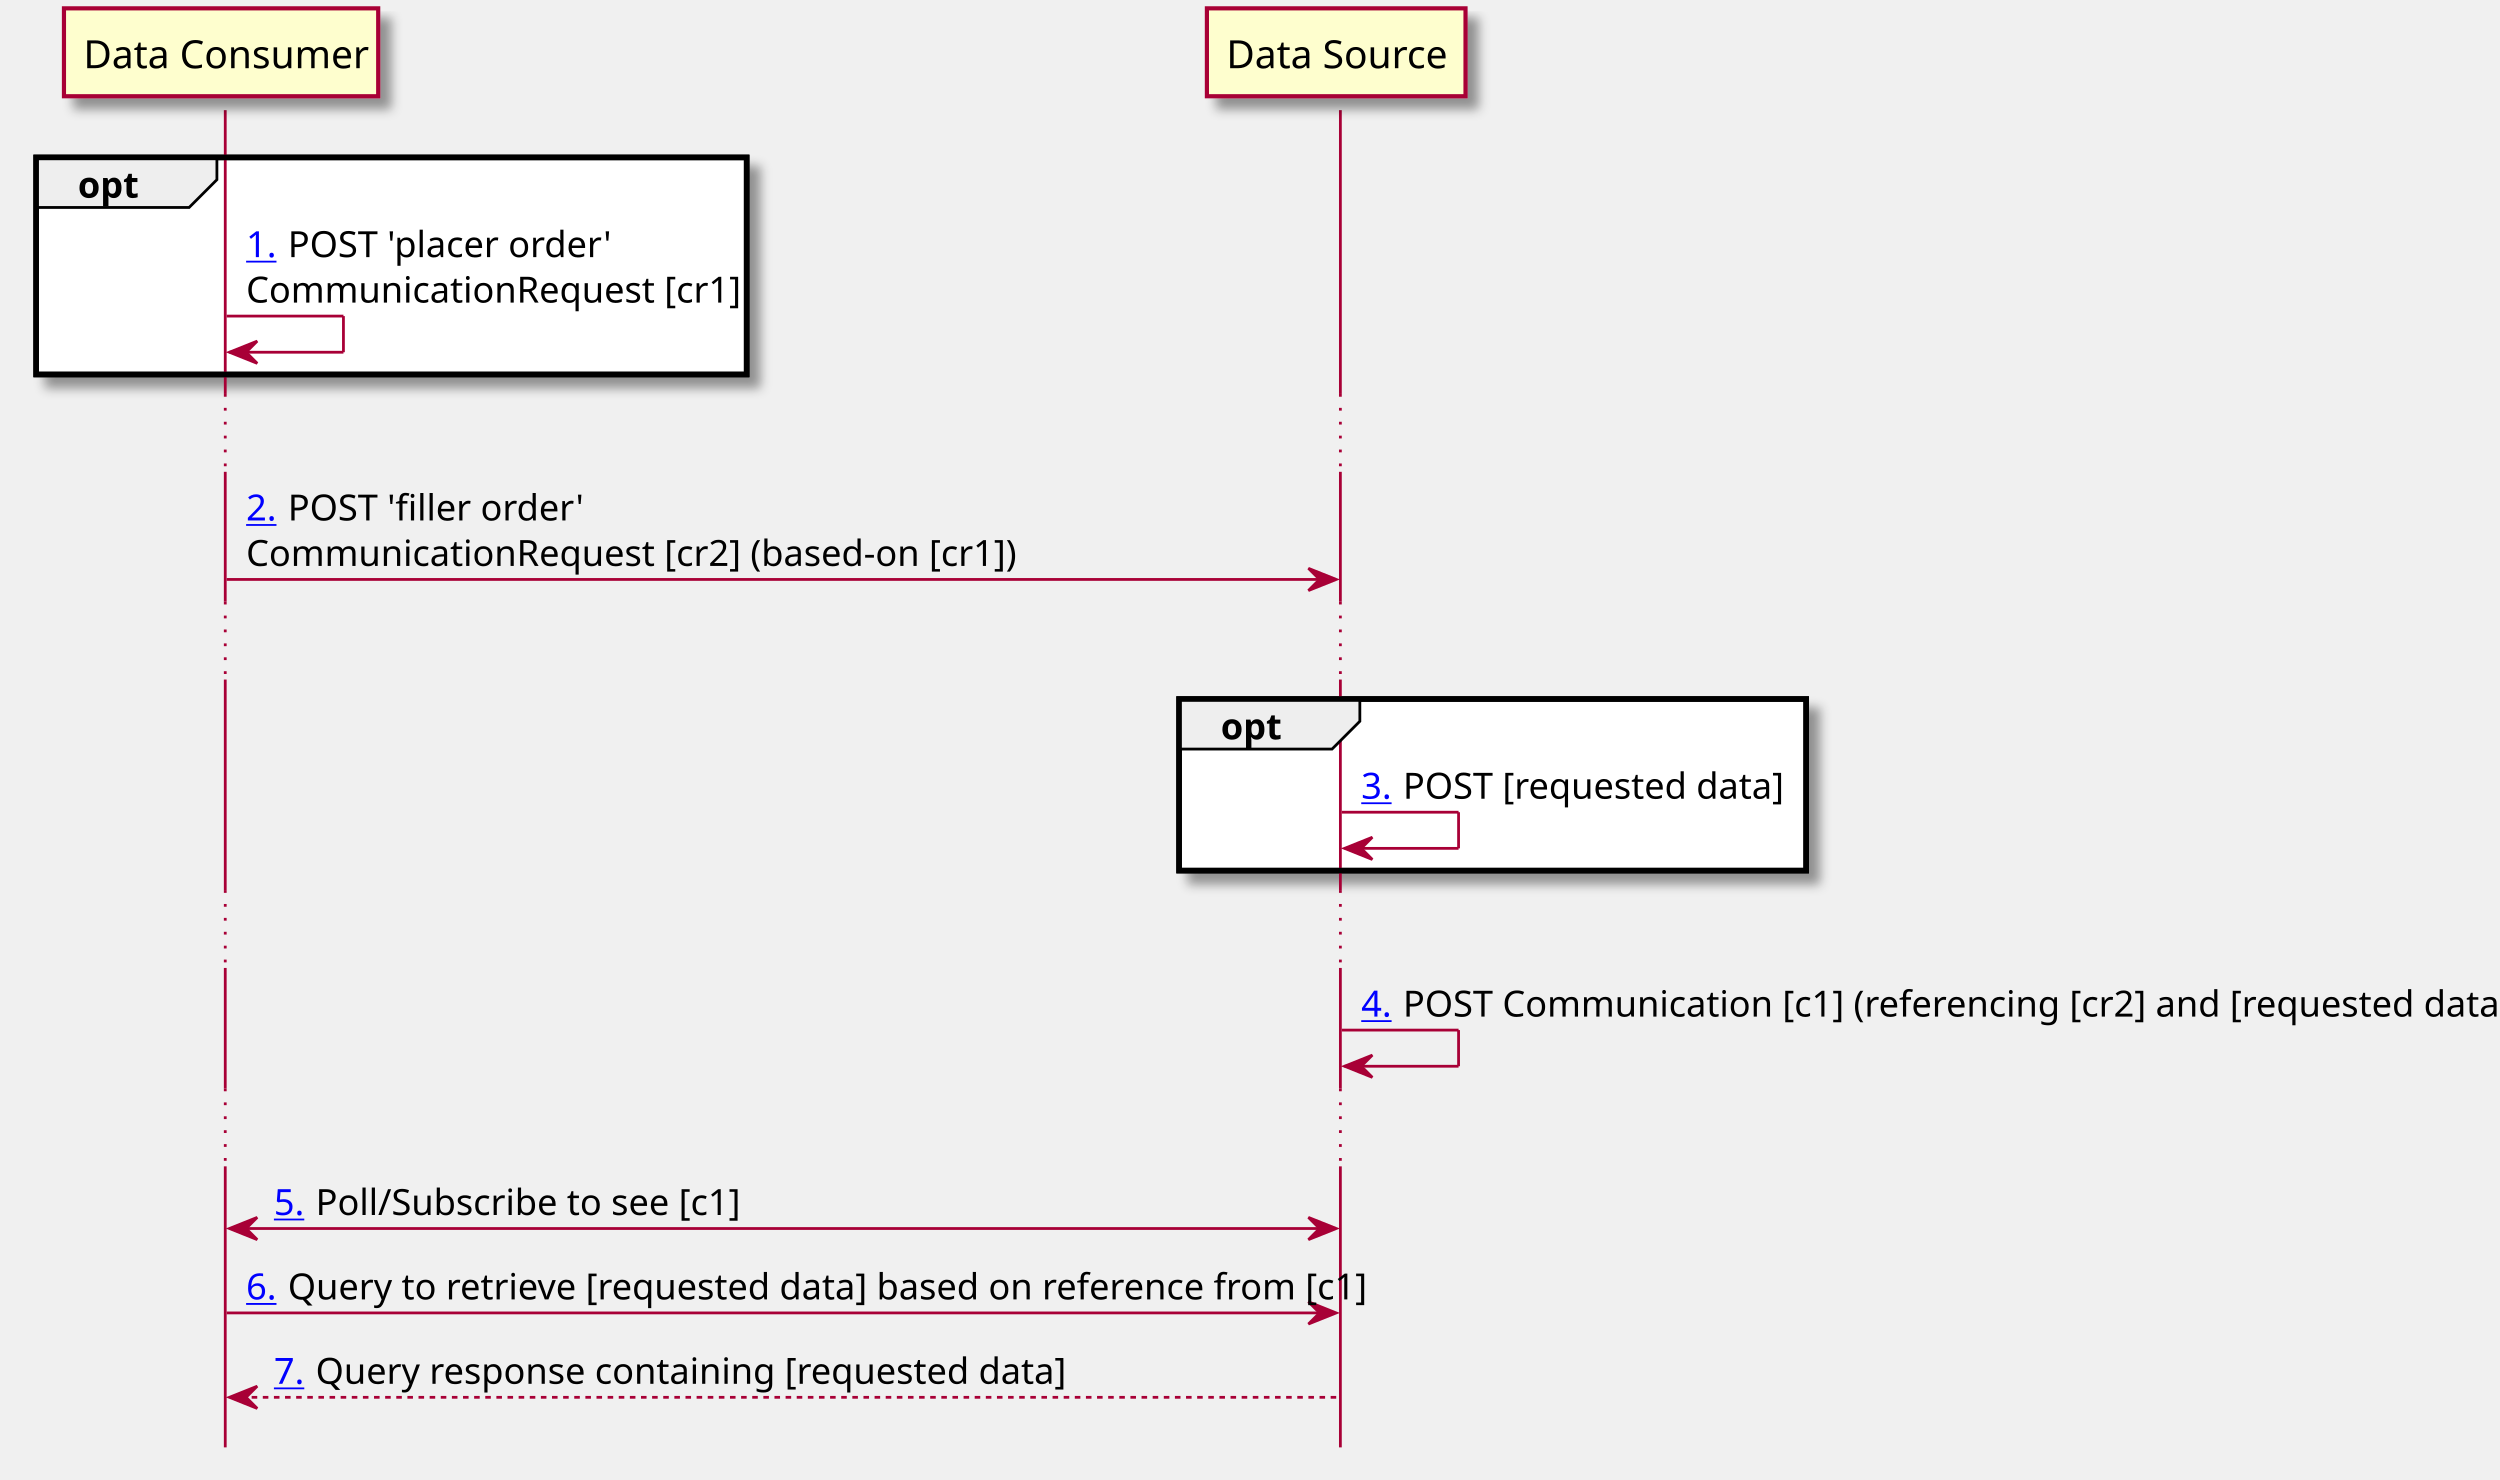
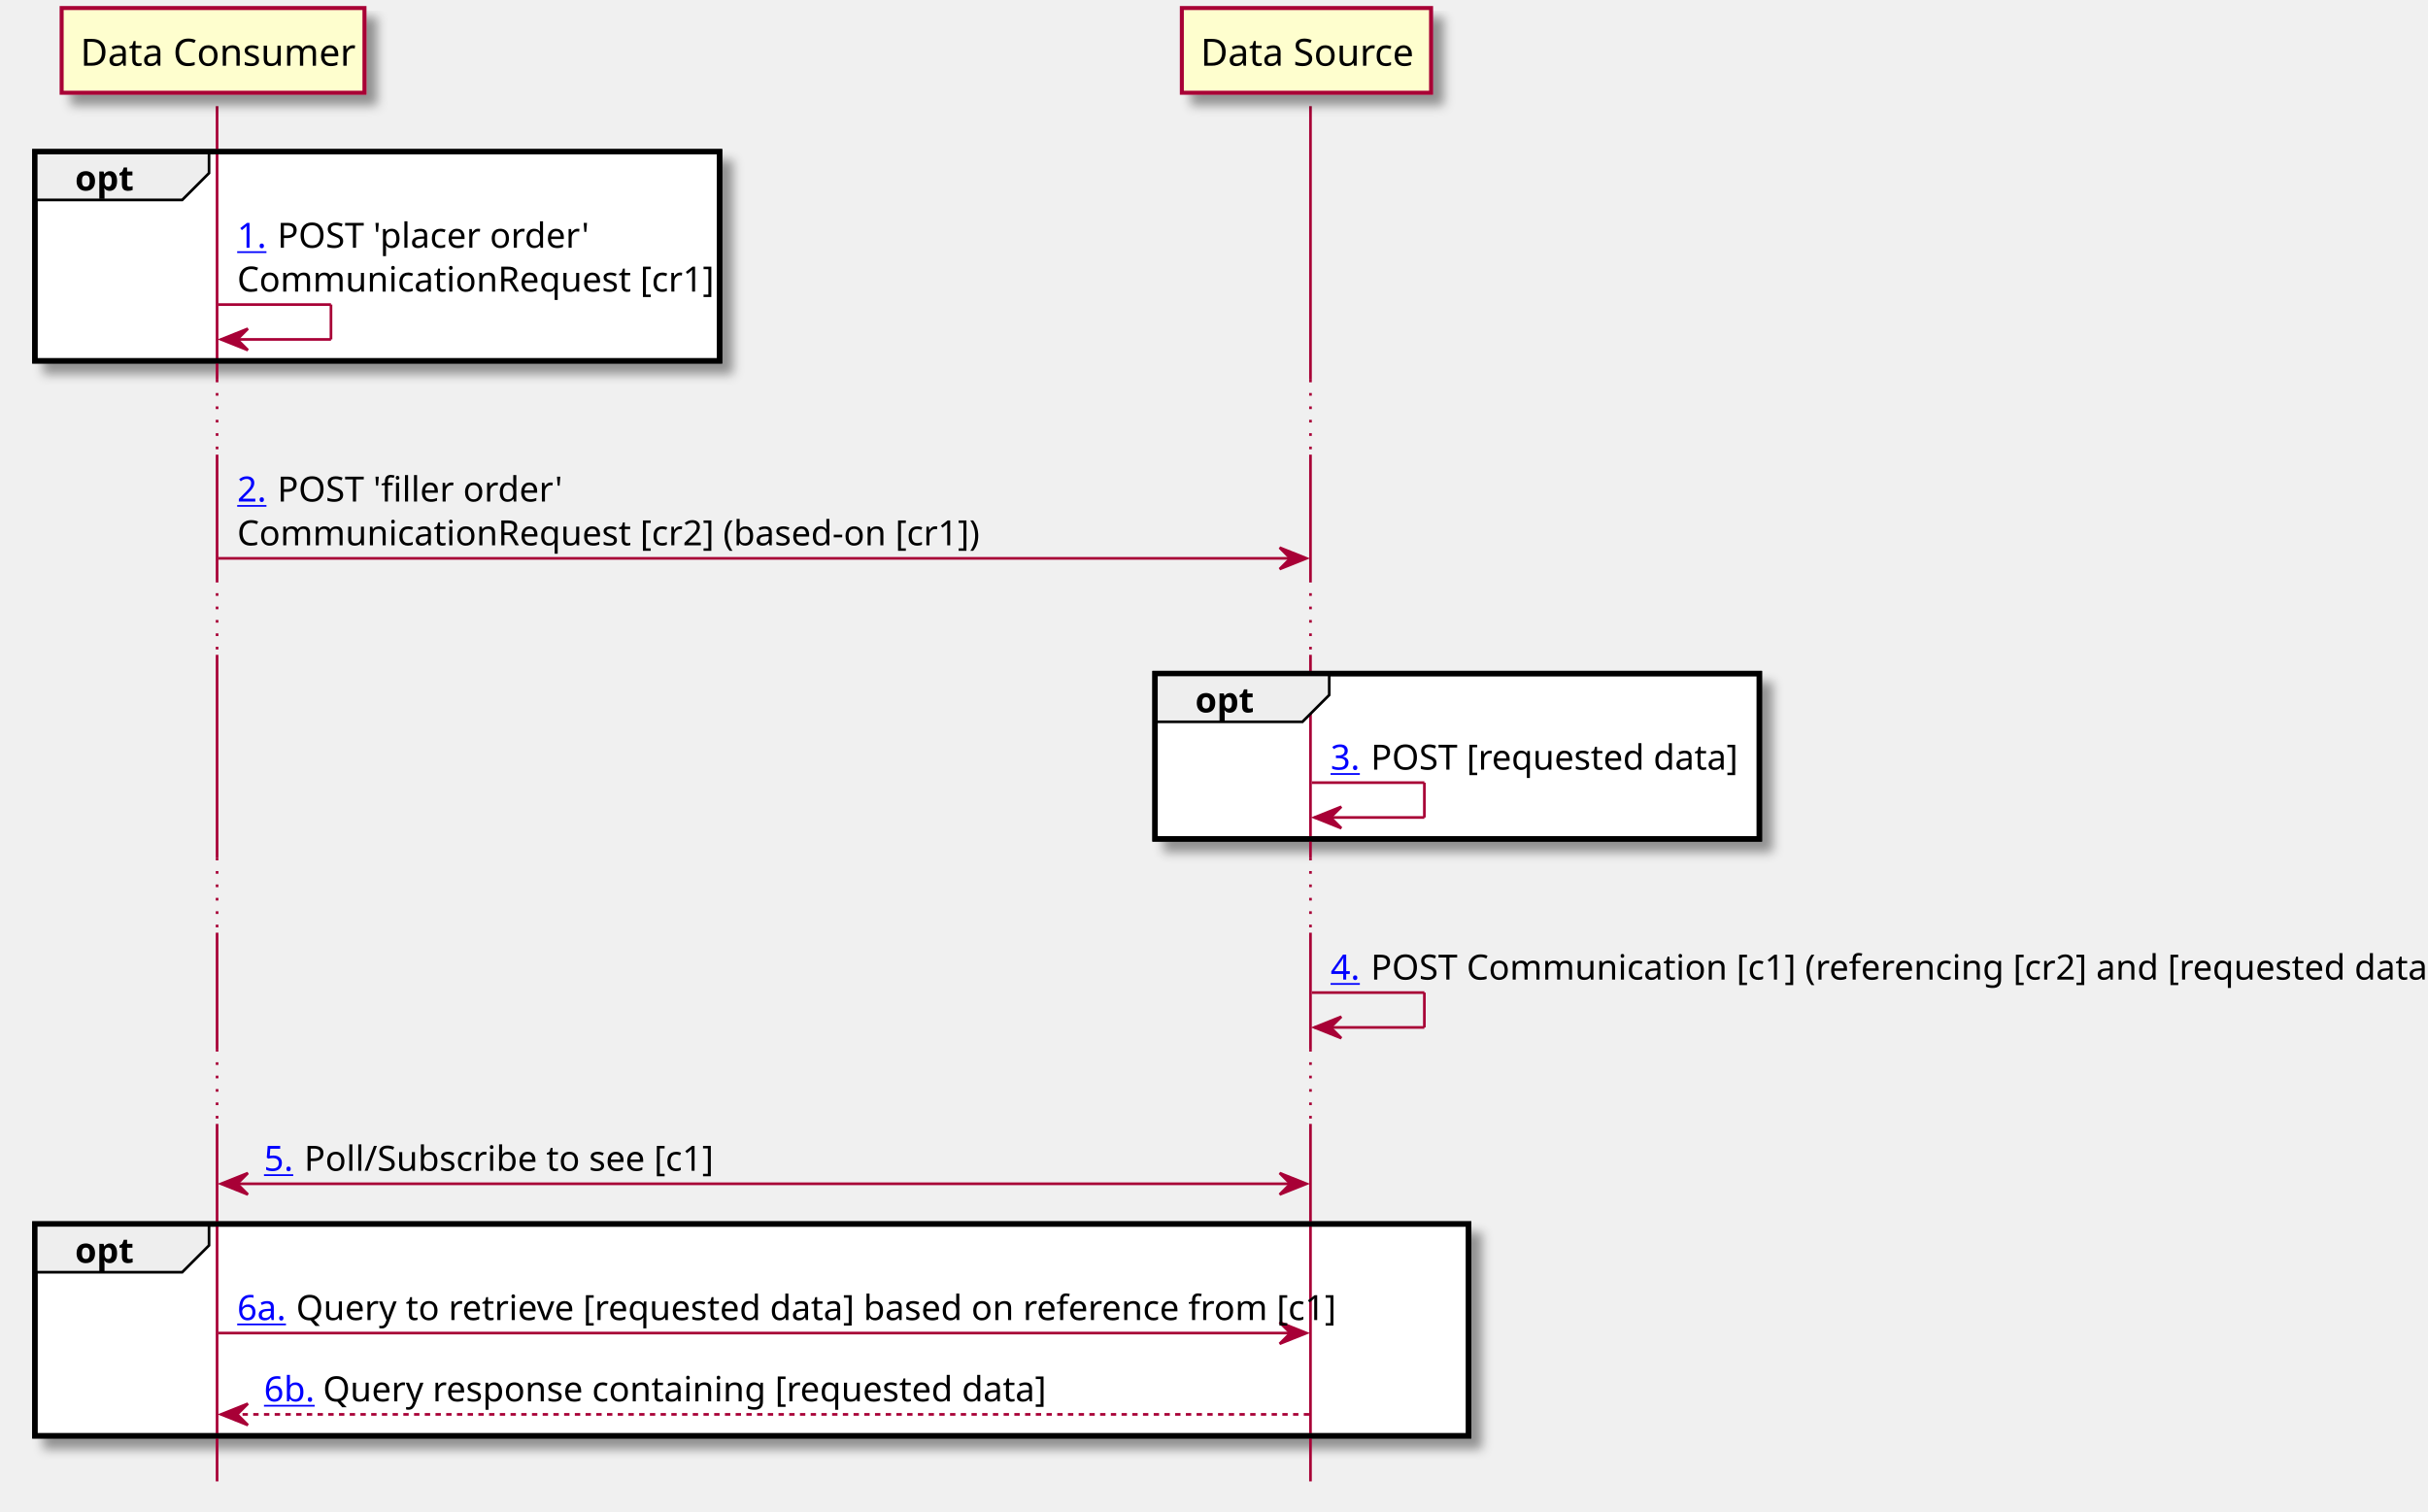
- <svg xmlns="http://www.w3.org/2000/svg" xmlns:xlink="http://www.w3.org/1999/xlink" contentScriptType="application/ecmascript" contentStyleType="text/css" height="532px" preserveAspectRatio="none" style="width:899px;height:532px;" version="1.1" viewBox="0 0 899 532" width="899px" zoomAndPan="magnify">
+ <svg xmlns="http://www.w3.org/2000/svg" xmlns:xlink="http://www.w3.org/1999/xlink" contentScriptType="application/ecmascript" contentStyleType="text/css" height="564px" preserveAspectRatio="none" style="width:906px;height:564px;" version="1.1" viewBox="0 0 906 564" width="906px" zoomAndPan="magnify">
  <defs>
-     <filter height="300%" id="f1t8inld3i8vs6" width="300%" x="-1" y="-1">
+     <filter height="300%" id="f17jj6bq35prrn" width="300%" x="-1" y="-1">
      <feGaussianBlur result="blurOut" stdDeviation="2.0" />
      <feColorMatrix in="blurOut" result="blurOut2" type="matrix" values="0 0 0 0 0 0 0 0 0 0 0 0 0 0 0 0 0 0 .4 0" />
      <feOffset dx="4.0" dy="4.0" in="blurOut2" result="blurOut3" />
      <feBlend in="SourceGraphic" in2="blurOut3" mode="normal" />
    </filter>
  </defs>
  <g>
-     <rect fill="#FFFFFF" filter="url(#f1t8inld3i8vs6)" height="78.055" style="stroke: #000000; stroke-width: 2.0;" width="255.5" x="13" y="56.609" />
-     <rect fill="#FFFFFF" filter="url(#f1t8inld3i8vs6)" height="61.703" style="stroke: #000000; stroke-width: 2.0;" width="225.5" x="424" y="251.367" />
+     <rect fill="#FFFFFF" filter="url(#f17jj6bq35prrn)" height="78.055" style="stroke: #000000; stroke-width: 2.0;" width="255.5" x="13" y="56.609" />
+     <rect fill="#FFFFFF" filter="url(#f17jj6bq35prrn)" height="61.703" style="stroke: #000000; stroke-width: 2.0;" width="225.5" x="431" y="251.367" />
+     <rect fill="#FFFFFF" filter="url(#f17jj6bq35prrn)" height="79.055" style="stroke: #000000; stroke-width: 2.0;" width="535" x="13" y="456.773" />
    <line style="stroke: #A80036; stroke-width: 1.0;" x1="81" x2="81" y1="39.609" y2="141.664" />
    <line style="stroke: #A80036; stroke-width: 1.0; stroke-dasharray: 1.0,4.0;" x1="81" x2="81" y1="141.664" y2="169.664" />
    <line style="stroke: #A80036; stroke-width: 1.0;" x1="81" x2="81" y1="169.664" y2="216.367" />
    <line style="stroke: #A80036; stroke-width: 1.0; stroke-dasharray: 1.0,4.0;" x1="81" x2="81" y1="216.367" y2="244.367" />
    <line style="stroke: #A80036; stroke-width: 1.0;" x1="81" x2="81" y1="244.367" y2="320.07" />
    <line style="stroke: #A80036; stroke-width: 1.0; stroke-dasharray: 1.0,4.0;" x1="81" x2="81" y1="320.07" y2="348.07" />
    <line style="stroke: #A80036; stroke-width: 1.0;" x1="81" x2="81" y1="348.07" y2="391.422" />
    <line style="stroke: #A80036; stroke-width: 1.0; stroke-dasharray: 1.0,4.0;" x1="81" x2="81" y1="391.422" y2="419.422" />
-     <line style="stroke: #A80036; stroke-width: 1.0;" x1="81" x2="81" y1="419.422" y2="520.477" />
-     <line style="stroke: #A80036; stroke-width: 1.0;" x1="482" x2="482" y1="39.609" y2="141.664" />
-     <line style="stroke: #A80036; stroke-width: 1.0; stroke-dasharray: 1.0,4.0;" x1="482" x2="482" y1="141.664" y2="169.664" />
-     <line style="stroke: #A80036; stroke-width: 1.0;" x1="482" x2="482" y1="169.664" y2="216.367" />
-     <line style="stroke: #A80036; stroke-width: 1.0; stroke-dasharray: 1.0,4.0;" x1="482" x2="482" y1="216.367" y2="244.367" />
-     <line style="stroke: #A80036; stroke-width: 1.0;" x1="482" x2="482" y1="244.367" y2="320.07" />
-     <line style="stroke: #A80036; stroke-width: 1.0; stroke-dasharray: 1.0,4.0;" x1="482" x2="482" y1="320.07" y2="348.07" />
-     <line style="stroke: #A80036; stroke-width: 1.0;" x1="482" x2="482" y1="348.07" y2="391.422" />
-     <line style="stroke: #A80036; stroke-width: 1.0; stroke-dasharray: 1.0,4.0;" x1="482" x2="482" y1="391.422" y2="419.422" />
-     <line style="stroke: #A80036; stroke-width: 1.0;" x1="482" x2="482" y1="419.422" y2="520.477" />
-     <rect fill="#FEFECE" filter="url(#f1t8inld3i8vs6)" height="31.609" style="stroke: #A80036; stroke-width: 1.5;" width="113" x="23" y="3" />
+     <line style="stroke: #A80036; stroke-width: 1.0;" x1="81" x2="81" y1="419.422" y2="552.828" />
+     <line style="stroke: #A80036; stroke-width: 1.0;" x1="489" x2="489" y1="39.609" y2="141.664" />
+     <line style="stroke: #A80036; stroke-width: 1.0; stroke-dasharray: 1.0,4.0;" x1="489" x2="489" y1="141.664" y2="169.664" />
+     <line style="stroke: #A80036; stroke-width: 1.0;" x1="489" x2="489" y1="169.664" y2="216.367" />
+     <line style="stroke: #A80036; stroke-width: 1.0; stroke-dasharray: 1.0,4.0;" x1="489" x2="489" y1="216.367" y2="244.367" />
+     <line style="stroke: #A80036; stroke-width: 1.0;" x1="489" x2="489" y1="244.367" y2="320.07" />
+     <line style="stroke: #A80036; stroke-width: 1.0; stroke-dasharray: 1.0,4.0;" x1="489" x2="489" y1="320.07" y2="348.07" />
+     <line style="stroke: #A80036; stroke-width: 1.0;" x1="489" x2="489" y1="348.07" y2="391.422" />
+     <line style="stroke: #A80036; stroke-width: 1.0; stroke-dasharray: 1.0,4.0;" x1="489" x2="489" y1="391.422" y2="419.422" />
+     <line style="stroke: #A80036; stroke-width: 1.0;" x1="489" x2="489" y1="419.422" y2="552.828" />
+     <rect fill="#FEFECE" filter="url(#f17jj6bq35prrn)" height="31.609" style="stroke: #A80036; stroke-width: 1.5;" width="113" x="23" y="3" />
    <text fill="#000000" font-family="sans-serif" font-size="14" lengthAdjust="spacingAndGlyphs" textLength="99" x="30" y="24.533">Data Consumer</text>
-     <rect fill="#FEFECE" filter="url(#f1t8inld3i8vs6)" height="31.609" style="stroke: #A80036; stroke-width: 1.5;" width="93" x="434" y="3" />
-     <text fill="#000000" font-family="sans-serif" font-size="14" lengthAdjust="spacingAndGlyphs" textLength="79" x="441" y="24.533">Data Source</text>
+     <rect fill="#FEFECE" filter="url(#f17jj6bq35prrn)" height="31.609" style="stroke: #A80036; stroke-width: 1.5;" width="93" x="441" y="3" />
+     <text fill="#000000" font-family="sans-serif" font-size="14" lengthAdjust="spacingAndGlyphs" textLength="79" x="448" y="24.533">Data Source</text>
    <path d="M13,56.609 L78,56.609 L78,64.609 L68,74.609 L13,74.609 L13,56.609 " fill="#EEEEEE" style="stroke: #000000; stroke-width: 1.0;" />
    <rect fill="none" height="78.055" style="stroke: #000000; stroke-width: 2.0;" width="255.5" x="13" y="56.609" />
    <text fill="#000000" font-family="sans-serif" font-size="13" font-weight="bold" lengthAdjust="spacingAndGlyphs" textLength="20" x="28" y="71.105">opt</text>
    <line style="stroke: #A80036; stroke-width: 1.0;" x1="81.5" x2="123.5" y1="113.664" y2="113.664" />
    <line style="stroke: #A80036; stroke-width: 1.0;" x1="123.5" x2="123.5" y1="113.664" y2="126.664" />
    <line style="stroke: #A80036; stroke-width: 1.0;" x1="82.5" x2="123.5" y1="126.664" y2="126.664" />
    <polygon fill="#A80036" points="92.5,122.664,82.5,126.664,92.5,130.664,88.5,126.664" style="stroke: #A80036; stroke-width: 1.0;" />
    <a href="#cr-post-c1" target="_top" title="#cr-post-c1" xlink:actuate="onRequest" xlink:href="#cr-post-c1" xlink:show="new" xlink:title="#cr-post-c1" xlink:type="simple">
      <text fill="#0000FF" font-family="sans-serif" font-size="13" lengthAdjust="spacingAndGlyphs" text-decoration="underline" textLength="11" x="88.5" y="92.456">1.</text>
    </a>
    <text fill="#000000" font-family="sans-serif" font-size="13" lengthAdjust="spacingAndGlyphs" textLength="111" x="103.5" y="92.456">POST 'placer order'</text>
    <text fill="#000000" font-family="sans-serif" font-size="13" lengthAdjust="spacingAndGlyphs" textLength="168" x="88.5" y="108.808">CommunicationRequest [cr1]</text>
-     <polygon fill="#A80036" points="470.5,204.367,480.5,208.367,470.5,212.367,474.5,208.367" style="stroke: #A80036; stroke-width: 1.0;" />
-     <line style="stroke: #A80036; stroke-width: 1.0;" x1="81.5" x2="476.5" y1="208.367" y2="208.367" />
+     <polygon fill="#A80036" points="477.5,204.367,487.5,208.367,477.5,212.367,481.5,208.367" style="stroke: #A80036; stroke-width: 1.0;" />
+     <line style="stroke: #A80036; stroke-width: 1.0;" x1="81.5" x2="483.5" y1="208.367" y2="208.367" />
    <a href="#cr-post-c2" target="_top" title="#cr-post-c2" xlink:actuate="onRequest" xlink:href="#cr-post-c2" xlink:show="new" xlink:title="#cr-post-c2" xlink:type="simple">
      <text fill="#0000FF" font-family="sans-serif" font-size="13" lengthAdjust="spacingAndGlyphs" text-decoration="underline" textLength="11" x="88.5" y="187.159">2.</text>
    </a>
    <text fill="#000000" font-family="sans-serif" font-size="13" lengthAdjust="spacingAndGlyphs" textLength="99" x="103.5" y="187.159">POST 'filler order'</text>
    <text fill="#000000" font-family="sans-serif" font-size="13" lengthAdjust="spacingAndGlyphs" textLength="263" x="88.5" y="203.511">CommunicationRequest [cr2] (based-on [cr1])</text>
-     <path d="M424,251.367 L489,251.367 L489,259.367 L479,269.367 L424,269.367 L424,251.367 " fill="#EEEEEE" style="stroke: #000000; stroke-width: 1.0;" />
-     <rect fill="none" height="61.703" style="stroke: #000000; stroke-width: 2.0;" width="225.5" x="424" y="251.367" />
-     <text fill="#000000" font-family="sans-serif" font-size="13" font-weight="bold" lengthAdjust="spacingAndGlyphs" textLength="20" x="439" y="265.862">opt</text>
-     <line style="stroke: #A80036; stroke-width: 1.0;" x1="482.5" x2="524.5" y1="292.07" y2="292.07" />
-     <line style="stroke: #A80036; stroke-width: 1.0;" x1="524.5" x2="524.5" y1="292.07" y2="305.07" />
-     <line style="stroke: #A80036; stroke-width: 1.0;" x1="483.5" x2="524.5" y1="305.07" y2="305.07" />
-     <polygon fill="#A80036" points="493.5,301.07,483.5,305.07,493.5,309.07,489.5,305.07" style="stroke: #A80036; stroke-width: 1.0;" />
+     <path d="M431,251.367 L496,251.367 L496,259.367 L486,269.367 L431,269.367 L431,251.367 " fill="#EEEEEE" style="stroke: #000000; stroke-width: 1.0;" />
+     <rect fill="none" height="61.703" style="stroke: #000000; stroke-width: 2.0;" width="225.5" x="431" y="251.367" />
+     <text fill="#000000" font-family="sans-serif" font-size="13" font-weight="bold" lengthAdjust="spacingAndGlyphs" textLength="20" x="446" y="265.862">opt</text>
+     <line style="stroke: #A80036; stroke-width: 1.0;" x1="489.5" x2="531.5" y1="292.07" y2="292.07" />
+     <line style="stroke: #A80036; stroke-width: 1.0;" x1="531.5" x2="531.5" y1="292.07" y2="305.07" />
+     <line style="stroke: #A80036; stroke-width: 1.0;" x1="490.5" x2="531.5" y1="305.07" y2="305.07" />
+     <polygon fill="#A80036" points="500.5,301.07,490.5,305.07,500.5,309.07,496.5,305.07" style="stroke: #A80036; stroke-width: 1.0;" />
    <a href="#cr-post-c3" target="_top" title="#cr-post-c3" xlink:actuate="onRequest" xlink:href="#cr-post-c3" xlink:show="new" xlink:title="#cr-post-c3" xlink:type="simple">
-       <text fill="#0000FF" font-family="sans-serif" font-size="13" lengthAdjust="spacingAndGlyphs" text-decoration="underline" textLength="11" x="489.5" y="287.214">3.</text>
+       <text fill="#0000FF" font-family="sans-serif" font-size="13" lengthAdjust="spacingAndGlyphs" text-decoration="underline" textLength="11" x="496.5" y="287.214">3.</text>
    </a>
-     <text fill="#000000" font-family="sans-serif" font-size="13" lengthAdjust="spacingAndGlyphs" textLength="133" x="504.5" y="287.214">POST [requested data]</text>
-     <line style="stroke: #A80036; stroke-width: 1.0;" x1="482.5" x2="524.5" y1="370.422" y2="370.422" />
-     <line style="stroke: #A80036; stroke-width: 1.0;" x1="524.5" x2="524.5" y1="370.422" y2="383.422" />
-     <line style="stroke: #A80036; stroke-width: 1.0;" x1="483.5" x2="524.5" y1="383.422" y2="383.422" />
-     <polygon fill="#A80036" points="493.5,379.422,483.5,383.422,493.5,387.422,489.5,383.422" style="stroke: #A80036; stroke-width: 1.0;" />
+     <text fill="#000000" font-family="sans-serif" font-size="13" lengthAdjust="spacingAndGlyphs" textLength="133" x="511.5" y="287.214">POST [requested data]</text>
+     <line style="stroke: #A80036; stroke-width: 1.0;" x1="489.5" x2="531.5" y1="370.422" y2="370.422" />
+     <line style="stroke: #A80036; stroke-width: 1.0;" x1="531.5" x2="531.5" y1="370.422" y2="383.422" />
+     <line style="stroke: #A80036; stroke-width: 1.0;" x1="490.5" x2="531.5" y1="383.422" y2="383.422" />
+     <polygon fill="#A80036" points="500.5,379.422,490.5,383.422,500.5,387.422,496.5,383.422" style="stroke: #A80036; stroke-width: 1.0;" />
    <a href="#cr-post-c4" target="_top" title="#cr-post-c4" xlink:actuate="onRequest" xlink:href="#cr-post-c4" xlink:show="new" xlink:title="#cr-post-c4" xlink:type="simple">
-       <text fill="#0000FF" font-family="sans-serif" font-size="13" lengthAdjust="spacingAndGlyphs" text-decoration="underline" textLength="11" x="489.5" y="365.565">4.</text>
+       <text fill="#0000FF" font-family="sans-serif" font-size="13" lengthAdjust="spacingAndGlyphs" text-decoration="underline" textLength="11" x="496.5" y="365.565">4.</text>
    </a>
-     <text fill="#000000" font-family="sans-serif" font-size="13" lengthAdjust="spacingAndGlyphs" textLength="383" x="504.5" y="365.565">POST Communication [c1] (referencing [cr2] and [requested data])</text>
+     <text fill="#000000" font-family="sans-serif" font-size="13" lengthAdjust="spacingAndGlyphs" textLength="383" x="511.5" y="365.565">POST Communication [c1] (referencing [cr2] and [requested data])</text>
    <polygon fill="#A80036" points="92.5,437.773,82.5,441.773,92.5,445.773,88.5,441.773" style="stroke: #A80036; stroke-width: 1.0;" />
-     <polygon fill="#A80036" points="470.5,437.773,480.5,441.773,470.5,445.773,474.5,441.773" style="stroke: #A80036; stroke-width: 1.0;" />
-     <line style="stroke: #A80036; stroke-width: 1.0;" x1="86.5" x2="476.5" y1="441.773" y2="441.773" />
+     <polygon fill="#A80036" points="477.5,437.773,487.5,441.773,477.5,445.773,481.5,441.773" style="stroke: #A80036; stroke-width: 1.0;" />
+     <line style="stroke: #A80036; stroke-width: 1.0;" x1="86.5" x2="483.5" y1="441.773" y2="441.773" />
    <a href="#cr-post-c5" target="_top" title="#cr-post-c5" xlink:actuate="onRequest" xlink:href="#cr-post-c5" xlink:show="new" xlink:title="#cr-post-c5" xlink:type="simple">
      <text fill="#0000FF" font-family="sans-serif" font-size="13" lengthAdjust="spacingAndGlyphs" text-decoration="underline" textLength="11" x="98.5" y="436.917">5.</text>
    </a>
    <text fill="#000000" font-family="sans-serif" font-size="13" lengthAdjust="spacingAndGlyphs" textLength="150" x="113.5" y="436.917">Poll/Subscribe to see [c1]</text>
-     <polygon fill="#A80036" points="470.5,468.125,480.5,472.125,470.5,476.125,474.5,472.125" style="stroke: #A80036; stroke-width: 1.0;" />
-     <line style="stroke: #A80036; stroke-width: 1.0;" x1="81.5" x2="476.5" y1="472.125" y2="472.125" />
+     <path d="M13,456.773 L78,456.773 L78,464.773 L68,474.773 L13,474.773 L13,456.773 " fill="#EEEEEE" style="stroke: #000000; stroke-width: 1.0;" />
+     <rect fill="none" height="79.055" style="stroke: #000000; stroke-width: 2.0;" width="535" x="13" y="456.773" />
+     <text fill="#000000" font-family="sans-serif" font-size="13" font-weight="bold" lengthAdjust="spacingAndGlyphs" textLength="20" x="28" y="471.269">opt</text>
+     <polygon fill="#A80036" points="477.5,493.477,487.5,497.477,477.5,501.477,481.5,497.477" style="stroke: #A80036; stroke-width: 1.0;" />
+     <line style="stroke: #A80036; stroke-width: 1.0;" x1="81.5" x2="483.5" y1="497.477" y2="497.477" />
    <a href="#cr-post-c6" target="_top" title="#cr-post-c6" xlink:actuate="onRequest" xlink:href="#cr-post-c6" xlink:show="new" xlink:title="#cr-post-c6" xlink:type="simple">
-       <text fill="#0000FF" font-family="sans-serif" font-size="13" lengthAdjust="spacingAndGlyphs" text-decoration="underline" textLength="11" x="88.5" y="467.269">6.</text>
+       <text fill="#0000FF" font-family="sans-serif" font-size="13" lengthAdjust="spacingAndGlyphs" text-decoration="underline" textLength="18" x="88.5" y="492.62">6a.</text>
    </a>
-     <text fill="#000000" font-family="sans-serif" font-size="13" lengthAdjust="spacingAndGlyphs" textLength="362" x="103.5" y="467.269">Query to retrieve [requested data] based on reference from [c1]</text>
-     <polygon fill="#A80036" points="92.5,498.477,82.5,502.477,92.5,506.477,88.5,502.477" style="stroke: #A80036; stroke-width: 1.0;" />
-     <line style="stroke: #A80036; stroke-width: 1.0; stroke-dasharray: 2.0,2.0;" x1="86.5" x2="481.5" y1="502.477" y2="502.477" />
-     <a href="#cr-post-c7" target="_top" title="#cr-post-c7" xlink:actuate="onRequest" xlink:href="#cr-post-c7" xlink:show="new" xlink:title="#cr-post-c7" xlink:type="simple">
-       <text fill="#0000FF" font-family="sans-serif" font-size="13" lengthAdjust="spacingAndGlyphs" text-decoration="underline" textLength="11" x="98.5" y="497.62">7.</text>
+     <text fill="#000000" font-family="sans-serif" font-size="13" lengthAdjust="spacingAndGlyphs" textLength="362" x="110.5" y="492.62">Query to retrieve [requested data] based on reference from [c1]</text>
+     <polygon fill="#A80036" points="92.5,523.828,82.5,527.828,92.5,531.828,88.5,527.828" style="stroke: #A80036; stroke-width: 1.0;" />
+     <line style="stroke: #A80036; stroke-width: 1.0; stroke-dasharray: 2.0,2.0;" x1="86.5" x2="488.5" y1="527.828" y2="527.828" />
+     <a href="#cr-post-c6" target="_top" title="#cr-post-c6" xlink:actuate="onRequest" xlink:href="#cr-post-c6" xlink:show="new" xlink:title="#cr-post-c6" xlink:type="simple">
+       <text fill="#0000FF" font-family="sans-serif" font-size="13" lengthAdjust="spacingAndGlyphs" text-decoration="underline" textLength="18" x="98.5" y="522.972">6b.</text>
    </a>
-     <text fill="#000000" font-family="sans-serif" font-size="13" lengthAdjust="spacingAndGlyphs" textLength="253" x="113.5" y="497.62">Query response containing [requested data]</text>
+     <text fill="#000000" font-family="sans-serif" font-size="13" lengthAdjust="spacingAndGlyphs" textLength="253" x="120.5" y="522.972">Query response containing [requested data]</text>
  </g>
</svg>
